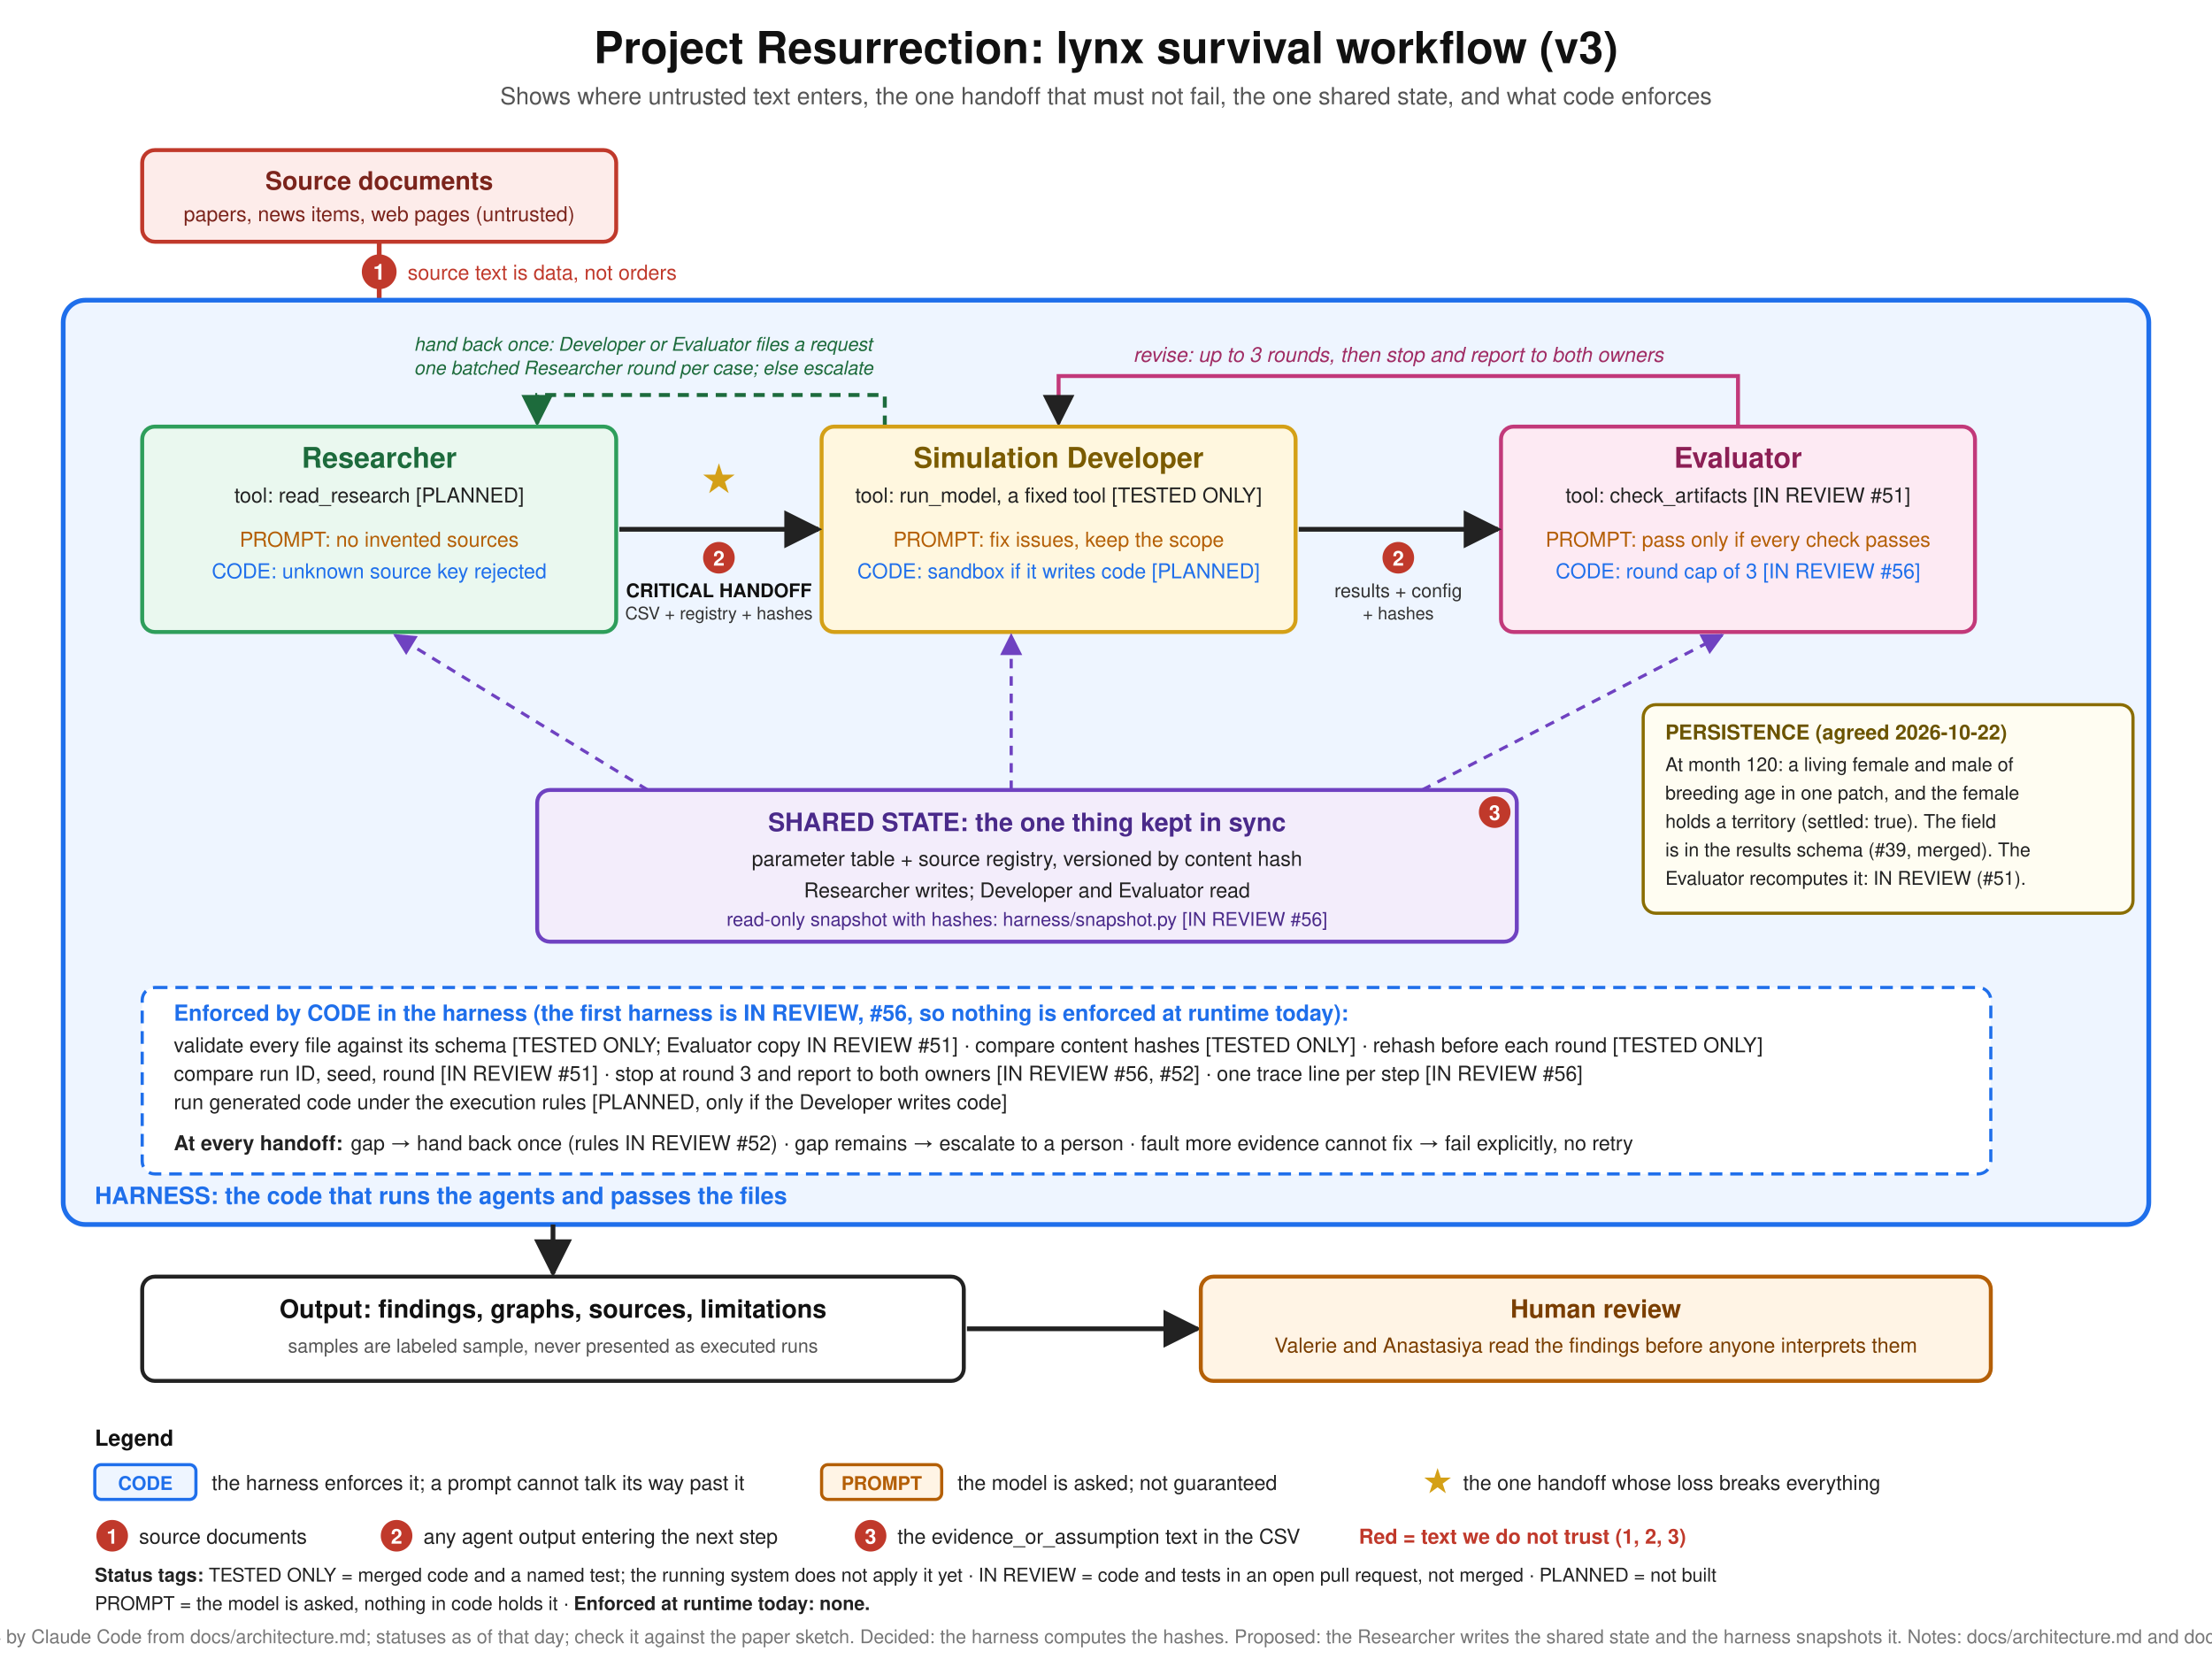
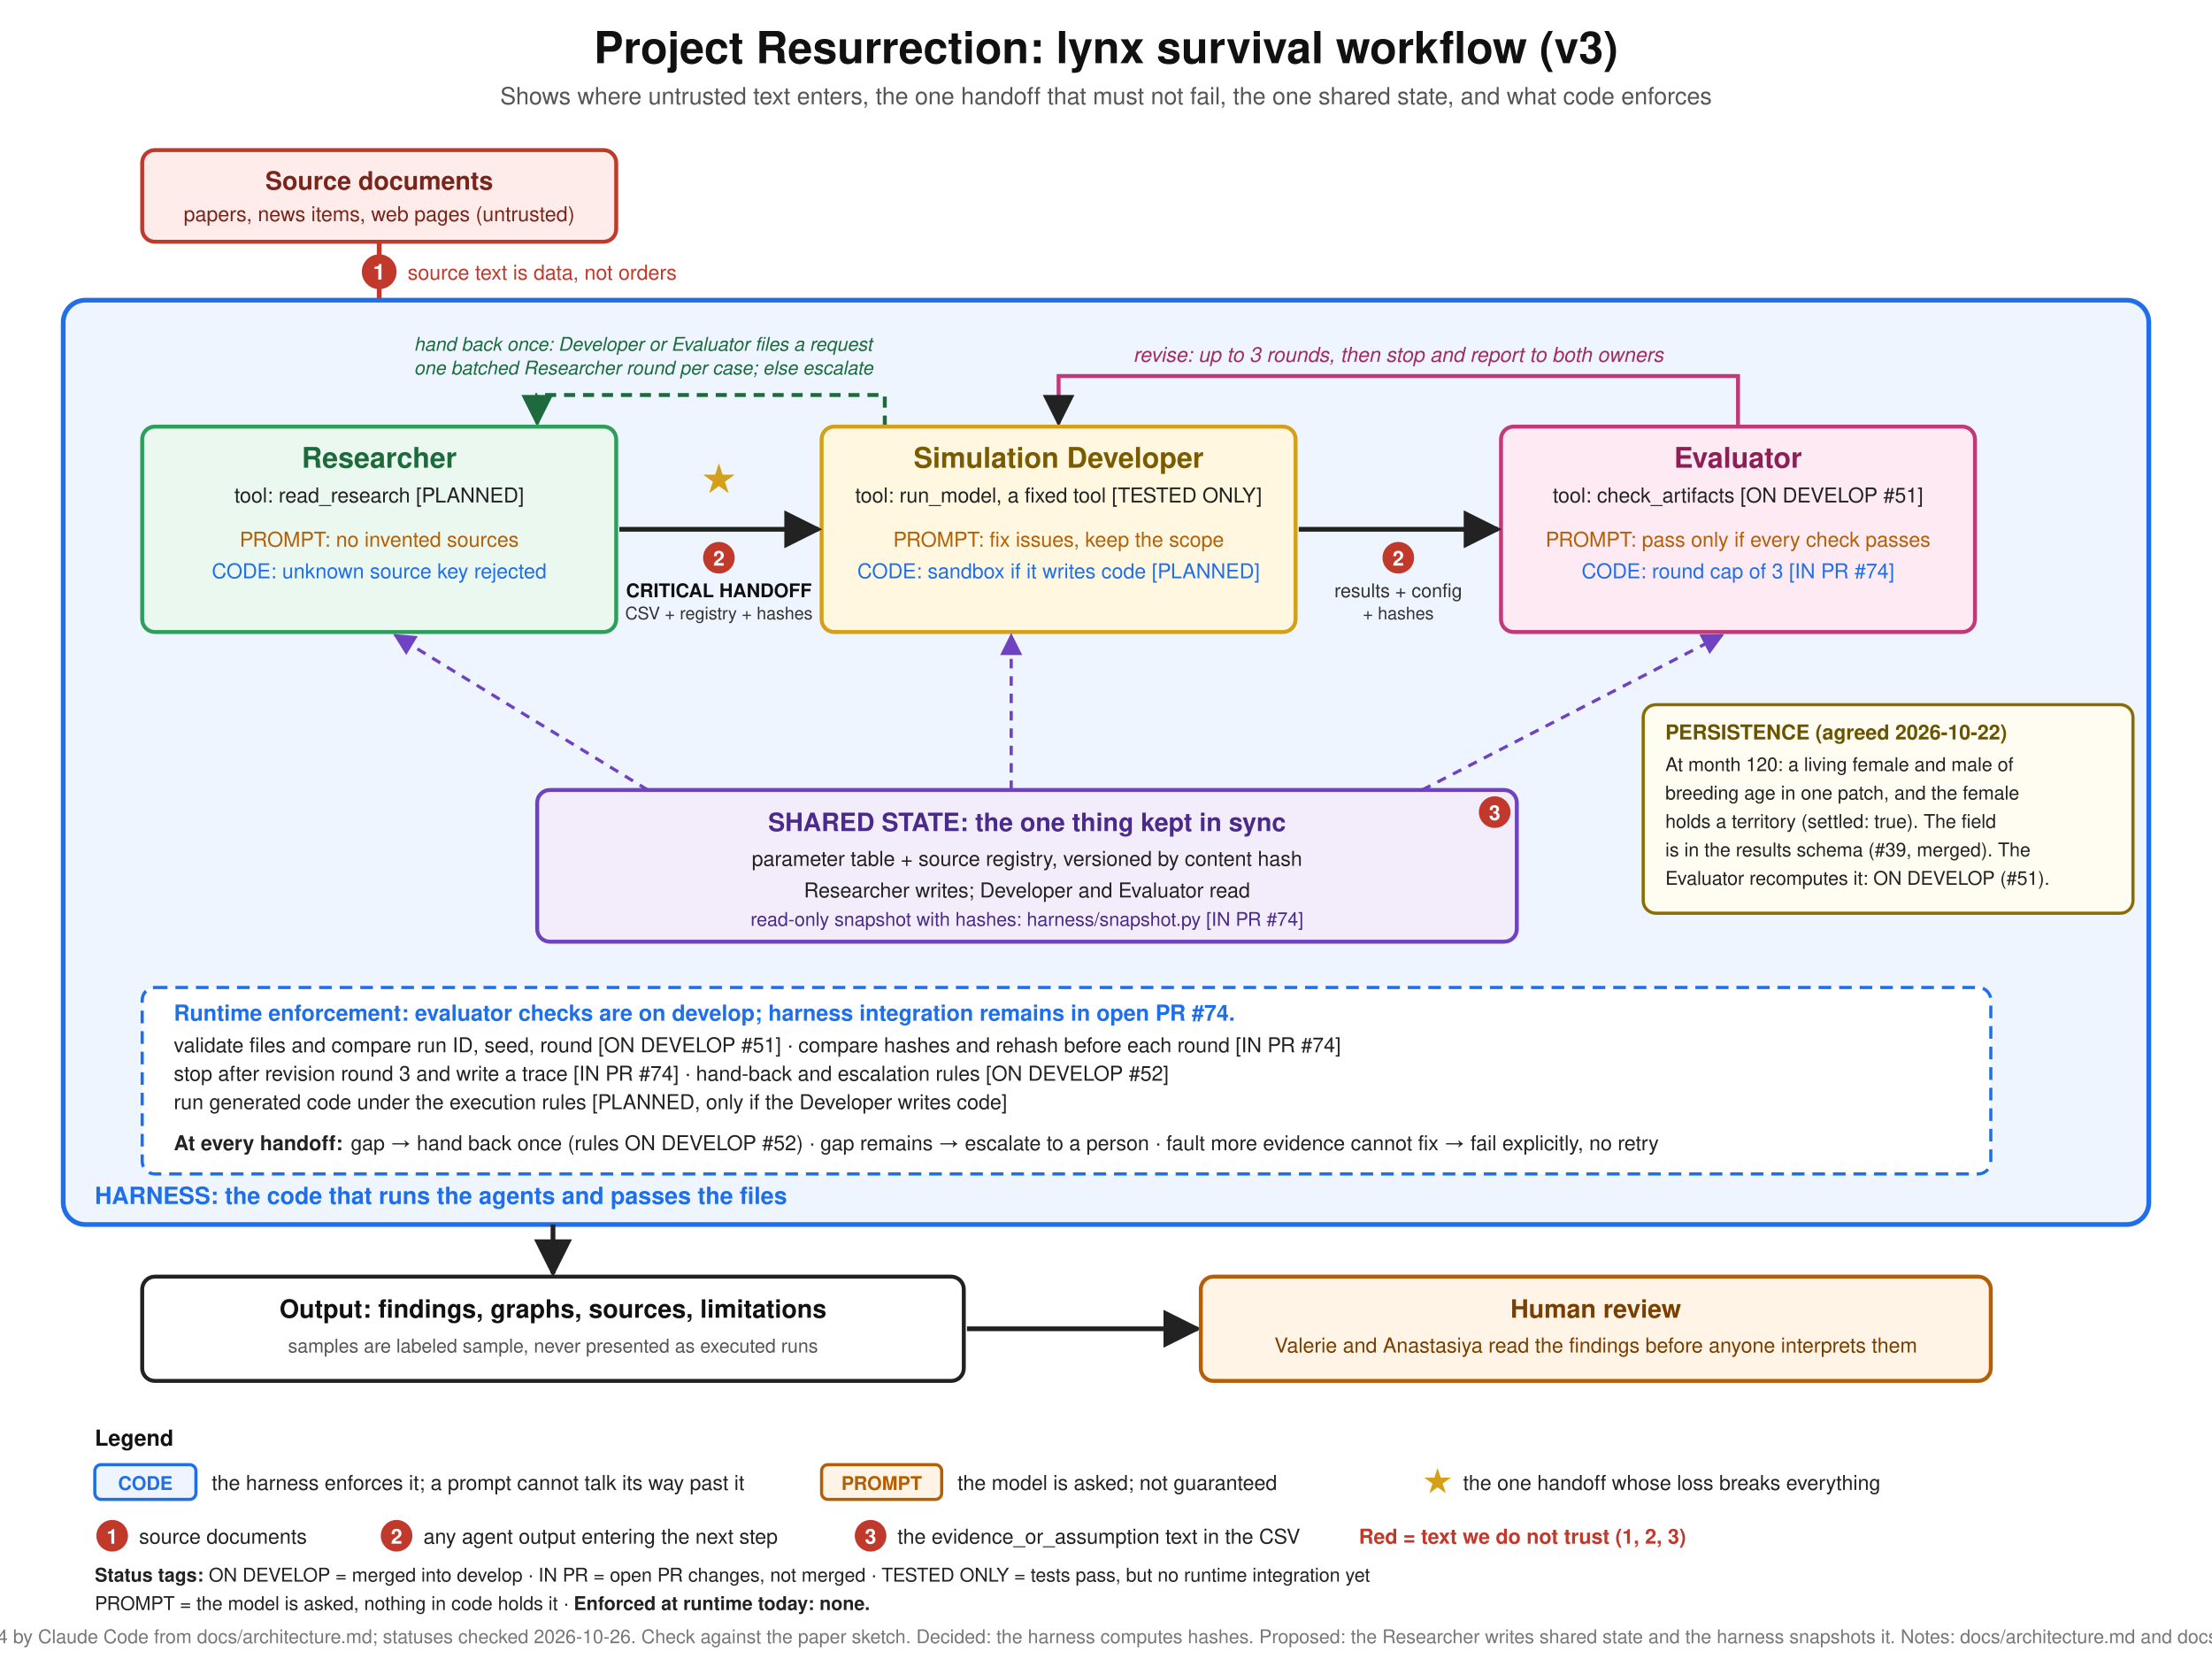
<svg xmlns="http://www.w3.org/2000/svg" viewBox="0 0 1400 1050" width="1400" height="1050" font-family="Helvetica, Arial, sans-serif">
  <defs>
    <marker id="aK" viewBox="0 0 10 10" refX="9" refY="5" markerWidth="8" markerHeight="8" orient="auto-start-reverse">
      <path d="M0,0 L10,5 L0,10 z" fill="#222" />
    </marker>
    <marker id="aR" viewBox="0 0 10 10" refX="9" refY="5" markerWidth="8" markerHeight="8" orient="auto-start-reverse">
      <path d="M0,0 L10,5 L0,10 z" fill="#c0392b" />
    </marker>
    <marker id="aP" viewBox="0 0 10 10" refX="9" refY="5" markerWidth="7" markerHeight="7" orient="auto-start-reverse">
      <path d="M0,0 L10,5 L0,10 z" fill="#6f42c1" />
    </marker>
    <marker id="aB" viewBox="0 0 10 10" refX="9" refY="5" markerWidth="8" markerHeight="8" orient="auto-start-reverse">
      <path d="M0,0 L10,5 L0,10 z" fill="#1f6feb" />
    </marker>
    <marker id="aG" viewBox="0 0 10 10" refX="9" refY="5" markerWidth="8" markerHeight="8" orient="auto-start-reverse">
      <path d="M0,0 L10,5 L0,10 z" fill="#1d6b3c" />
    </marker>
  </defs>
  <rect width="1400" height="1050" fill="#ffffff" />
  <text x="700" y="40" text-anchor="middle" font-size="28" font-weight="700" fill="#111">Project Resurrection: lynx survival workflow (v3)</text>
  <text x="700" y="66" text-anchor="middle" font-size="15" fill="#555">Shows where untrusted text enters, the one handoff that must not fail, the one shared state, and what code enforces</text>
  <rect x="90" y="95" width="300" height="58" rx="8" fill="#fdecea" stroke="#c0392b" stroke-width="2.5" />
  <text x="240" y="120" text-anchor="middle" font-size="16" font-weight="700" fill="#7b241c">Source documents</text>
  <text x="240" y="140" text-anchor="middle" font-size="13" fill="#7b241c">papers, news items, web pages (untrusted)</text>
  <line x1="240" y1="153" x2="240" y2="268" stroke="#c0392b" stroke-width="3" marker-end="url(#aR)" />
  <circle cx="240" cy="172" r="11" fill="#c0392b" />
  <text x="240" y="177" text-anchor="middle" font-size="14" font-weight="700" fill="#fff">1</text>
  <text x="258" y="177" font-size="13" fill="#c0392b">source text is data, not orders</text>
  <rect x="40" y="190" width="1320" height="585" rx="14" fill="#eef5ff" stroke="#1f6feb" stroke-width="3" />
  <text x="60" y="762" font-size="15" font-weight="700" fill="#1f6feb">HARNESS: the code that runs the agents and passes the files</text>
  <path d="M1100,270 V238 H670 V268" fill="none" stroke="#c2397a" stroke-width="2.5" marker-end="url(#aK)" />
  <text x="885" y="229" text-anchor="middle" font-size="13" font-style="italic" fill="#a02c64">revise: up to 3 rounds, then stop and report to both owners</text>
  <path d="M560,270 V250 H340 V268" fill="none" stroke="#1d6b3c" stroke-width="2.5" stroke-dasharray="7 5" marker-end="url(#aG)" />
  <text x="262" y="222" font-size="12" font-style="italic" fill="#1d6b3c">hand back once: Developer or Evaluator files a request</text>
  <text x="262" y="237" font-size="12" font-style="italic" fill="#1d6b3c">one batched Researcher round per case; else escalate</text>
  <rect x="90" y="270" width="300" height="130" rx="8" fill="#eaf8ef" stroke="#2e9e5b" stroke-width="2.5" />
  <text x="240" y="296" text-anchor="middle" font-size="18" font-weight="700" fill="#1d6b3c">Researcher</text>
  <text x="240" y="318" text-anchor="middle" font-size="13" fill="#222">tool: read_research [PLANNED]</text>
  <text x="240" y="346" text-anchor="middle" font-size="13" fill="#b45f06">PROMPT: no invented sources</text>
  <text x="240" y="366" text-anchor="middle" font-size="13" fill="#1f6feb">CODE: unknown source key rejected</text>
  <rect x="520" y="270" width="300" height="130" rx="8" fill="#fff7df" stroke="#d4a017" stroke-width="2.5" />
  <text x="670" y="296" text-anchor="middle" font-size="18" font-weight="700" fill="#7a5b00">Simulation Developer</text>
  <text x="670" y="318" text-anchor="middle" font-size="13" fill="#222">tool: run_model, a fixed tool [TESTED ONLY]</text>
  <text x="670" y="346" text-anchor="middle" font-size="13" fill="#b45f06">PROMPT: fix issues, keep the scope</text>
  <text x="670" y="366" text-anchor="middle" font-size="13" fill="#1f6feb">CODE: sandbox if it writes code [PLANNED]</text>
  <rect x="950" y="270" width="300" height="130" rx="8" fill="#fdeaf3" stroke="#c2397a" stroke-width="2.5" />
  <text x="1100" y="296" text-anchor="middle" font-size="18" font-weight="700" fill="#8c1f55">Evaluator</text>
-   <text x="1100" y="318" text-anchor="middle" font-size="13" fill="#222">tool: check_artifacts [IN REVIEW #51]</text>
+   <text x="1100" y="318" text-anchor="middle" font-size="13" fill="#222">tool: check_artifacts [ON DEVELOP #51]</text>
  <text x="1100" y="346" text-anchor="middle" font-size="13" fill="#b45f06">PROMPT: pass only if every check passes</text>
-   <text x="1100" y="366" text-anchor="middle" font-size="13" fill="#1f6feb">CODE: round cap of 3 [IN REVIEW #56]</text>
+   <text x="1100" y="366" text-anchor="middle" font-size="13" fill="#1f6feb">CODE: round cap of 3 [IN PR #74]</text>
  <line x1="392" y1="335" x2="518" y2="335" stroke="#222" stroke-width="3" marker-end="url(#aK)" />
  <text x="455" y="312" text-anchor="middle" font-size="26" fill="#d4a017">★</text>
  <circle cx="455" cy="353" r="10" fill="#c0392b" />
  <text x="455" y="358" text-anchor="middle" font-size="13" font-weight="700" fill="#fff">2</text>
  <text x="455" y="378" text-anchor="middle" font-size="12" font-weight="700" fill="#111">CRITICAL HANDOFF</text>
  <text x="455" y="392" text-anchor="middle" font-size="11" fill="#333">CSV + registry + hashes</text>
  <line x1="822" y1="335" x2="948" y2="335" stroke="#222" stroke-width="3" marker-end="url(#aK)" />
  <circle cx="885" cy="353" r="10" fill="#c0392b" />
  <text x="885" y="358" text-anchor="middle" font-size="13" font-weight="700" fill="#fff">2</text>
  <text x="885" y="378" text-anchor="middle" font-size="12" fill="#333">results + config</text>
  <text x="885" y="392" text-anchor="middle" font-size="11" fill="#333">+ hashes</text>
  <rect x="340" y="500" width="620" height="96" rx="8" fill="#f3edfb" stroke="#6f42c1" stroke-width="2.5" />
  <text x="650" y="526" text-anchor="middle" font-size="16" font-weight="700" fill="#4a2a8a">SHARED STATE: the one thing kept in sync</text>
  <text x="650" y="548" text-anchor="middle" font-size="13" fill="#222">parameter table + source registry, versioned by content hash</text>
  <text x="650" y="568" text-anchor="middle" font-size="13" fill="#222">Researcher writes; Developer and Evaluator read</text>
-   <text x="650" y="586" text-anchor="middle" font-size="12" fill="#4a2a8a">read-only snapshot with hashes: harness/snapshot.py [IN REVIEW #56]</text>
+   <text x="650" y="586" text-anchor="middle" font-size="12" fill="#4a2a8a">read-only snapshot with hashes: harness/snapshot.py [IN PR #74]</text>
  <circle cx="946" cy="514" r="10" fill="#c0392b" />
  <text x="946" y="519" text-anchor="middle" font-size="13" font-weight="700" fill="#fff">3</text>
  <line x1="410" y1="500" x2="250" y2="402" stroke="#6f42c1" stroke-width="2" stroke-dasharray="6 5" marker-end="url(#aP)" />
  <line x1="640" y1="500" x2="640" y2="402" stroke="#6f42c1" stroke-width="2" stroke-dasharray="6 5" marker-end="url(#aP)" />
  <line x1="900" y1="500" x2="1090" y2="402" stroke="#6f42c1" stroke-width="2" stroke-dasharray="6 5" marker-end="url(#aP)" />
  <rect x="1040" y="446" width="310" height="132" rx="8" fill="#fffdf2" stroke="#8a6d00" stroke-width="2" />
  <text x="1054" y="468" font-size="13" font-weight="700" fill="#6b5400">PERSISTENCE (agreed 2026-10-22)</text>
  <text x="1054" y="488" font-size="12" fill="#222">At month 120: a living female and male of</text>
  <text x="1054" y="506" font-size="12" fill="#222">breeding age in one patch, and the female</text>
  <text x="1054" y="524" font-size="12" fill="#222">holds a territory (settled: true).  The field</text>
  <text x="1054" y="542" font-size="12" fill="#222">is in the results schema (#39, merged).  The</text>
-   <text x="1054" y="560" font-size="12" fill="#222">Evaluator recomputes it: IN REVIEW (#51).</text>
+   <text x="1054" y="560" font-size="12" fill="#222">Evaluator recomputes it: ON DEVELOP (#51).</text>
  <rect x="90" y="625" width="1170" height="118" rx="8" fill="#ffffff" stroke="#1f6feb" stroke-width="2" stroke-dasharray="8 5" />
-   <text x="110" y="646" font-size="14" font-weight="700" fill="#1f6feb">Enforced by CODE in the harness (the first harness is IN REVIEW, #56, so nothing is enforced at runtime today):</text>
-   <text x="110" y="666" font-size="13" fill="#222">validate every file against its schema [TESTED ONLY; Evaluator copy IN REVIEW #51]  ·  compare content hashes [TESTED ONLY]  ·  rehash before each round [TESTED ONLY]</text>
-   <text x="110" y="684" font-size="13" fill="#222">compare run ID, seed, round [IN REVIEW #51]  ·  stop at round 3 and report to both owners [IN REVIEW #56, #52]  ·  one trace line per step [IN REVIEW #56]</text>
+   <text x="110" y="646" font-size="14" font-weight="700" fill="#1f6feb">Runtime enforcement: evaluator checks are on develop; harness integration remains in open PR #74.</text>
+   <text x="110" y="666" font-size="13" fill="#222">validate files and compare run ID, seed, round [ON DEVELOP #51]  ·  compare hashes and rehash before each round [IN PR #74]</text>
+   <text x="110" y="684" font-size="13" fill="#222">stop after revision round 3 and write a trace [IN PR #74]  ·  hand-back and escalation rules [ON DEVELOP #52]</text>
  <text x="110" y="702" font-size="13" fill="#222">run generated code under the execution rules [PLANNED, only if the Developer writes code]</text>
  <text x="110" y="728" font-size="13" font-weight="700" fill="#222">At every handoff:</text>
-   <text x="222" y="728" font-size="13" fill="#222">gap → hand back once (rules IN REVIEW #52)  ·  gap remains → escalate to a person  ·  fault more evidence cannot fix → fail explicitly, no retry</text>
+   <text x="222" y="728" font-size="13" fill="#222">gap → hand back once (rules ON DEVELOP #52)  ·  gap remains → escalate to a person  ·  fault more evidence cannot fix → fail explicitly, no retry</text>
  <line x1="350" y1="775" x2="350" y2="806" stroke="#222" stroke-width="3" marker-end="url(#aK)" />
  <rect x="90" y="808" width="520" height="66" rx="8" fill="#ffffff" stroke="#222" stroke-width="2.5" />
  <text x="350" y="834" text-anchor="middle" font-size="16" font-weight="700" fill="#111">Output: findings, graphs, sources, limitations</text>
  <text x="350" y="856" text-anchor="middle" font-size="12" fill="#555">samples are labeled sample, never presented as executed runs</text>
  <line x1="612" y1="841" x2="758" y2="841" stroke="#222" stroke-width="3" marker-end="url(#aK)" />
  <rect x="760" y="808" width="500" height="66" rx="8" fill="#fff4e5" stroke="#b45f06" stroke-width="2.5" />
  <text x="1010" y="834" text-anchor="middle" font-size="16" font-weight="700" fill="#7a3e00">Human review</text>
  <text x="1010" y="856" text-anchor="middle" font-size="13" fill="#7a3e00">Valerie and Anastasiya read the findings before anyone interprets them</text>
  <text x="60" y="915" font-size="14" font-weight="700" fill="#111">Legend</text>
  <rect x="60" y="927" width="64" height="22" rx="4" fill="#eef5ff" stroke="#1f6feb" stroke-width="2" />
  <text x="92" y="943" text-anchor="middle" font-size="12" font-weight="700" fill="#1f6feb">CODE</text>
  <text x="134" y="943" font-size="13" fill="#222">the harness enforces it; a prompt cannot talk its way past it</text>
  <rect x="520" y="927" width="76" height="22" rx="4" fill="#fff4e5" stroke="#b45f06" stroke-width="2" />
  <text x="558" y="943" text-anchor="middle" font-size="12" font-weight="700" fill="#b45f06">PROMPT</text>
  <text x="606" y="943" font-size="13" fill="#222">the model is asked; not guaranteed</text>
  <text x="900" y="945" font-size="22" fill="#d4a017">★</text>
  <text x="926" y="943" font-size="13" fill="#222">the one handoff whose loss breaks everything</text>
  <circle cx="71" cy="972" r="10" fill="#c0392b" />
  <text x="71" y="977" text-anchor="middle" font-size="13" font-weight="700" fill="#fff">1</text>
  <text x="88" y="977" font-size="13" fill="#222">source documents</text>
  <circle cx="251" cy="972" r="10" fill="#c0392b" />
  <text x="251" y="977" text-anchor="middle" font-size="13" font-weight="700" fill="#fff">2</text>
  <text x="268" y="977" font-size="13" fill="#222">any agent output entering the next step</text>
  <circle cx="551" cy="972" r="10" fill="#c0392b" />
  <text x="551" y="977" text-anchor="middle" font-size="13" font-weight="700" fill="#fff">3</text>
  <text x="568" y="977" font-size="13" fill="#222">the evidence_or_assumption text in the CSV</text>
  <text x="860" y="977" font-size="13" fill="#c0392b" font-weight="700">Red = text we do not trust (1, 2, 3)</text>
  <text x="60" y="1001" font-size="12" fill="#222">
-     <tspan font-weight="700">Status tags:</tspan>  TESTED ONLY = merged code and a named test; the running system does not apply it yet  ·  IN REVIEW = code and tests in an open pull request, not merged  ·  PLANNED = not built</text>
+     <tspan font-weight="700">Status tags:</tspan>  ON DEVELOP = merged into develop  ·  IN PR = open PR changes, not merged  ·  TESTED ONLY = tests pass, but no runtime integration yet</text>
  <text x="60" y="1019" font-size="12" fill="#222">PROMPT = the model is asked, nothing in code holds it  ·  <tspan font-weight="700">Enforced at runtime today: none.</tspan>
  </text>
-   <text x="700" y="1040" text-anchor="middle" font-size="12" fill="#777">Composed 2026-10-24 by Claude Code from docs/architecture.md; statuses as of that day; check it against the paper sketch.  Decided: the harness computes the hashes.  Proposed: the Researcher writes the shared state and the harness snapshots it.  Notes: docs/architecture.md and docs/harness-skeleton.md</text>
+   <text x="700" y="1040" text-anchor="middle" font-size="12" fill="#777">Composed 2026-10-24 by Claude Code from docs/architecture.md; statuses checked 2026-10-26.  Check against the paper sketch.  Decided: the harness computes hashes.  Proposed: the Researcher writes shared state and the harness snapshots it.  Notes: docs/architecture.md and docs/harness-skeleton.md</text>
</svg>
